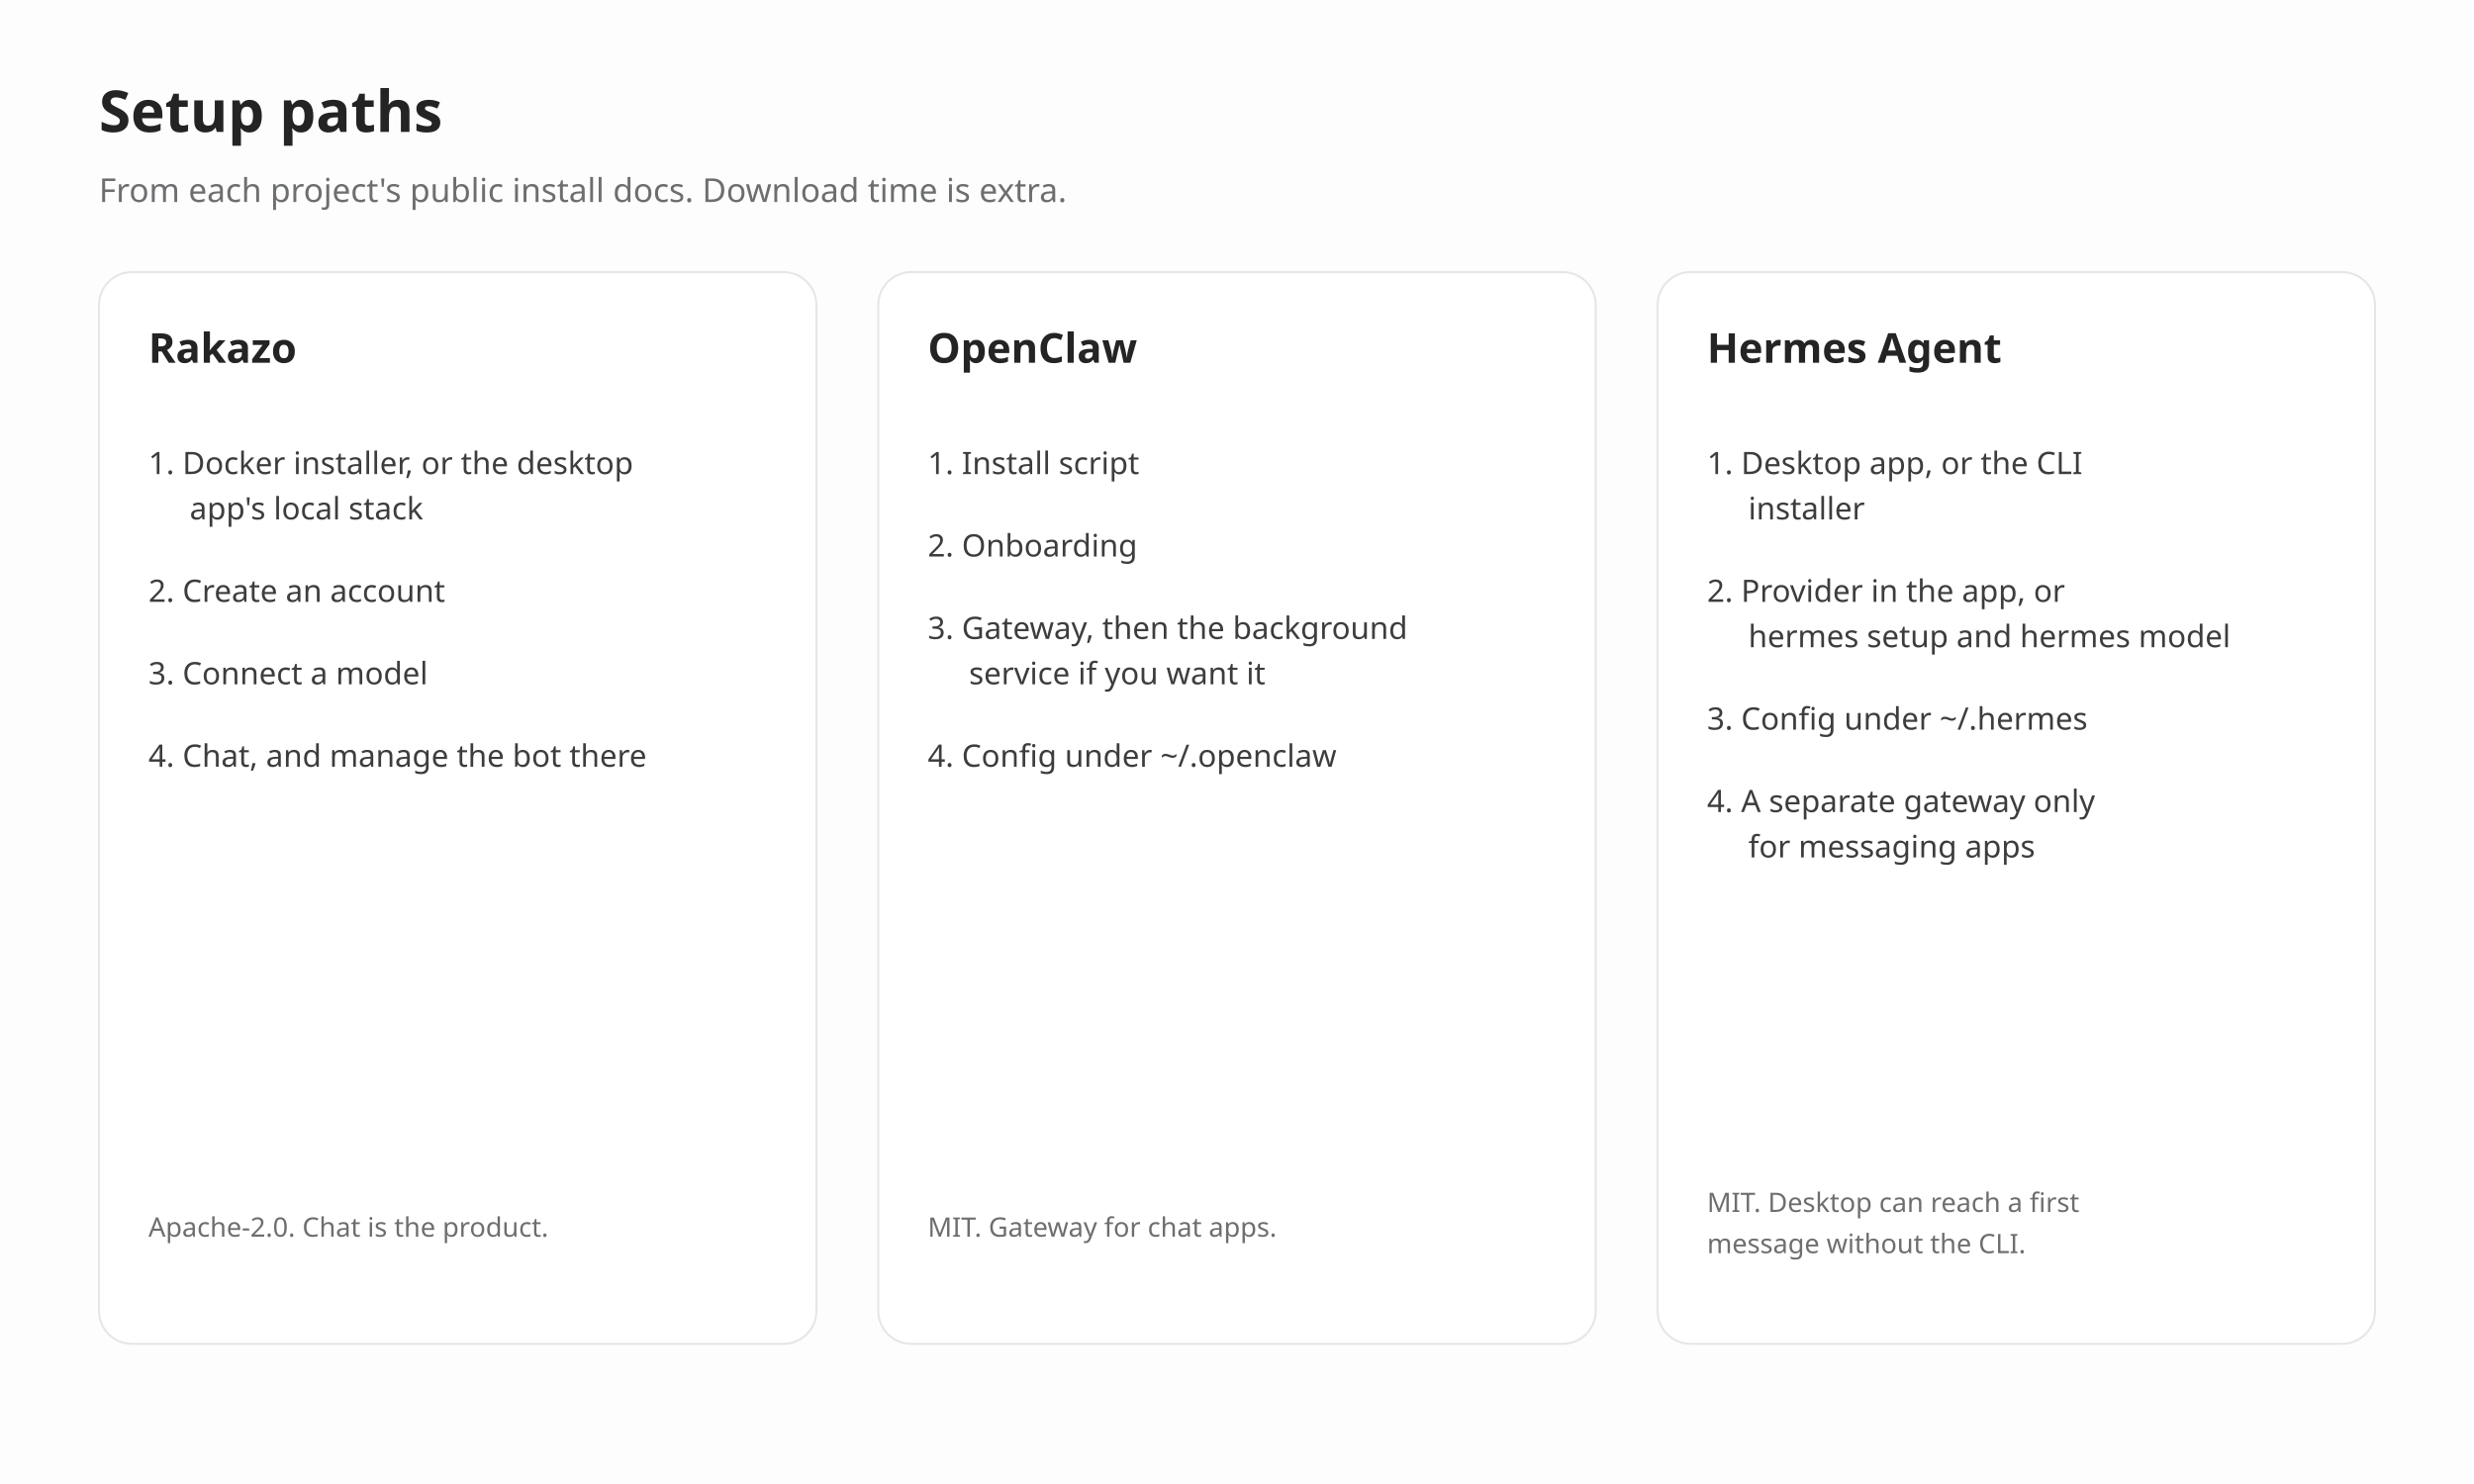
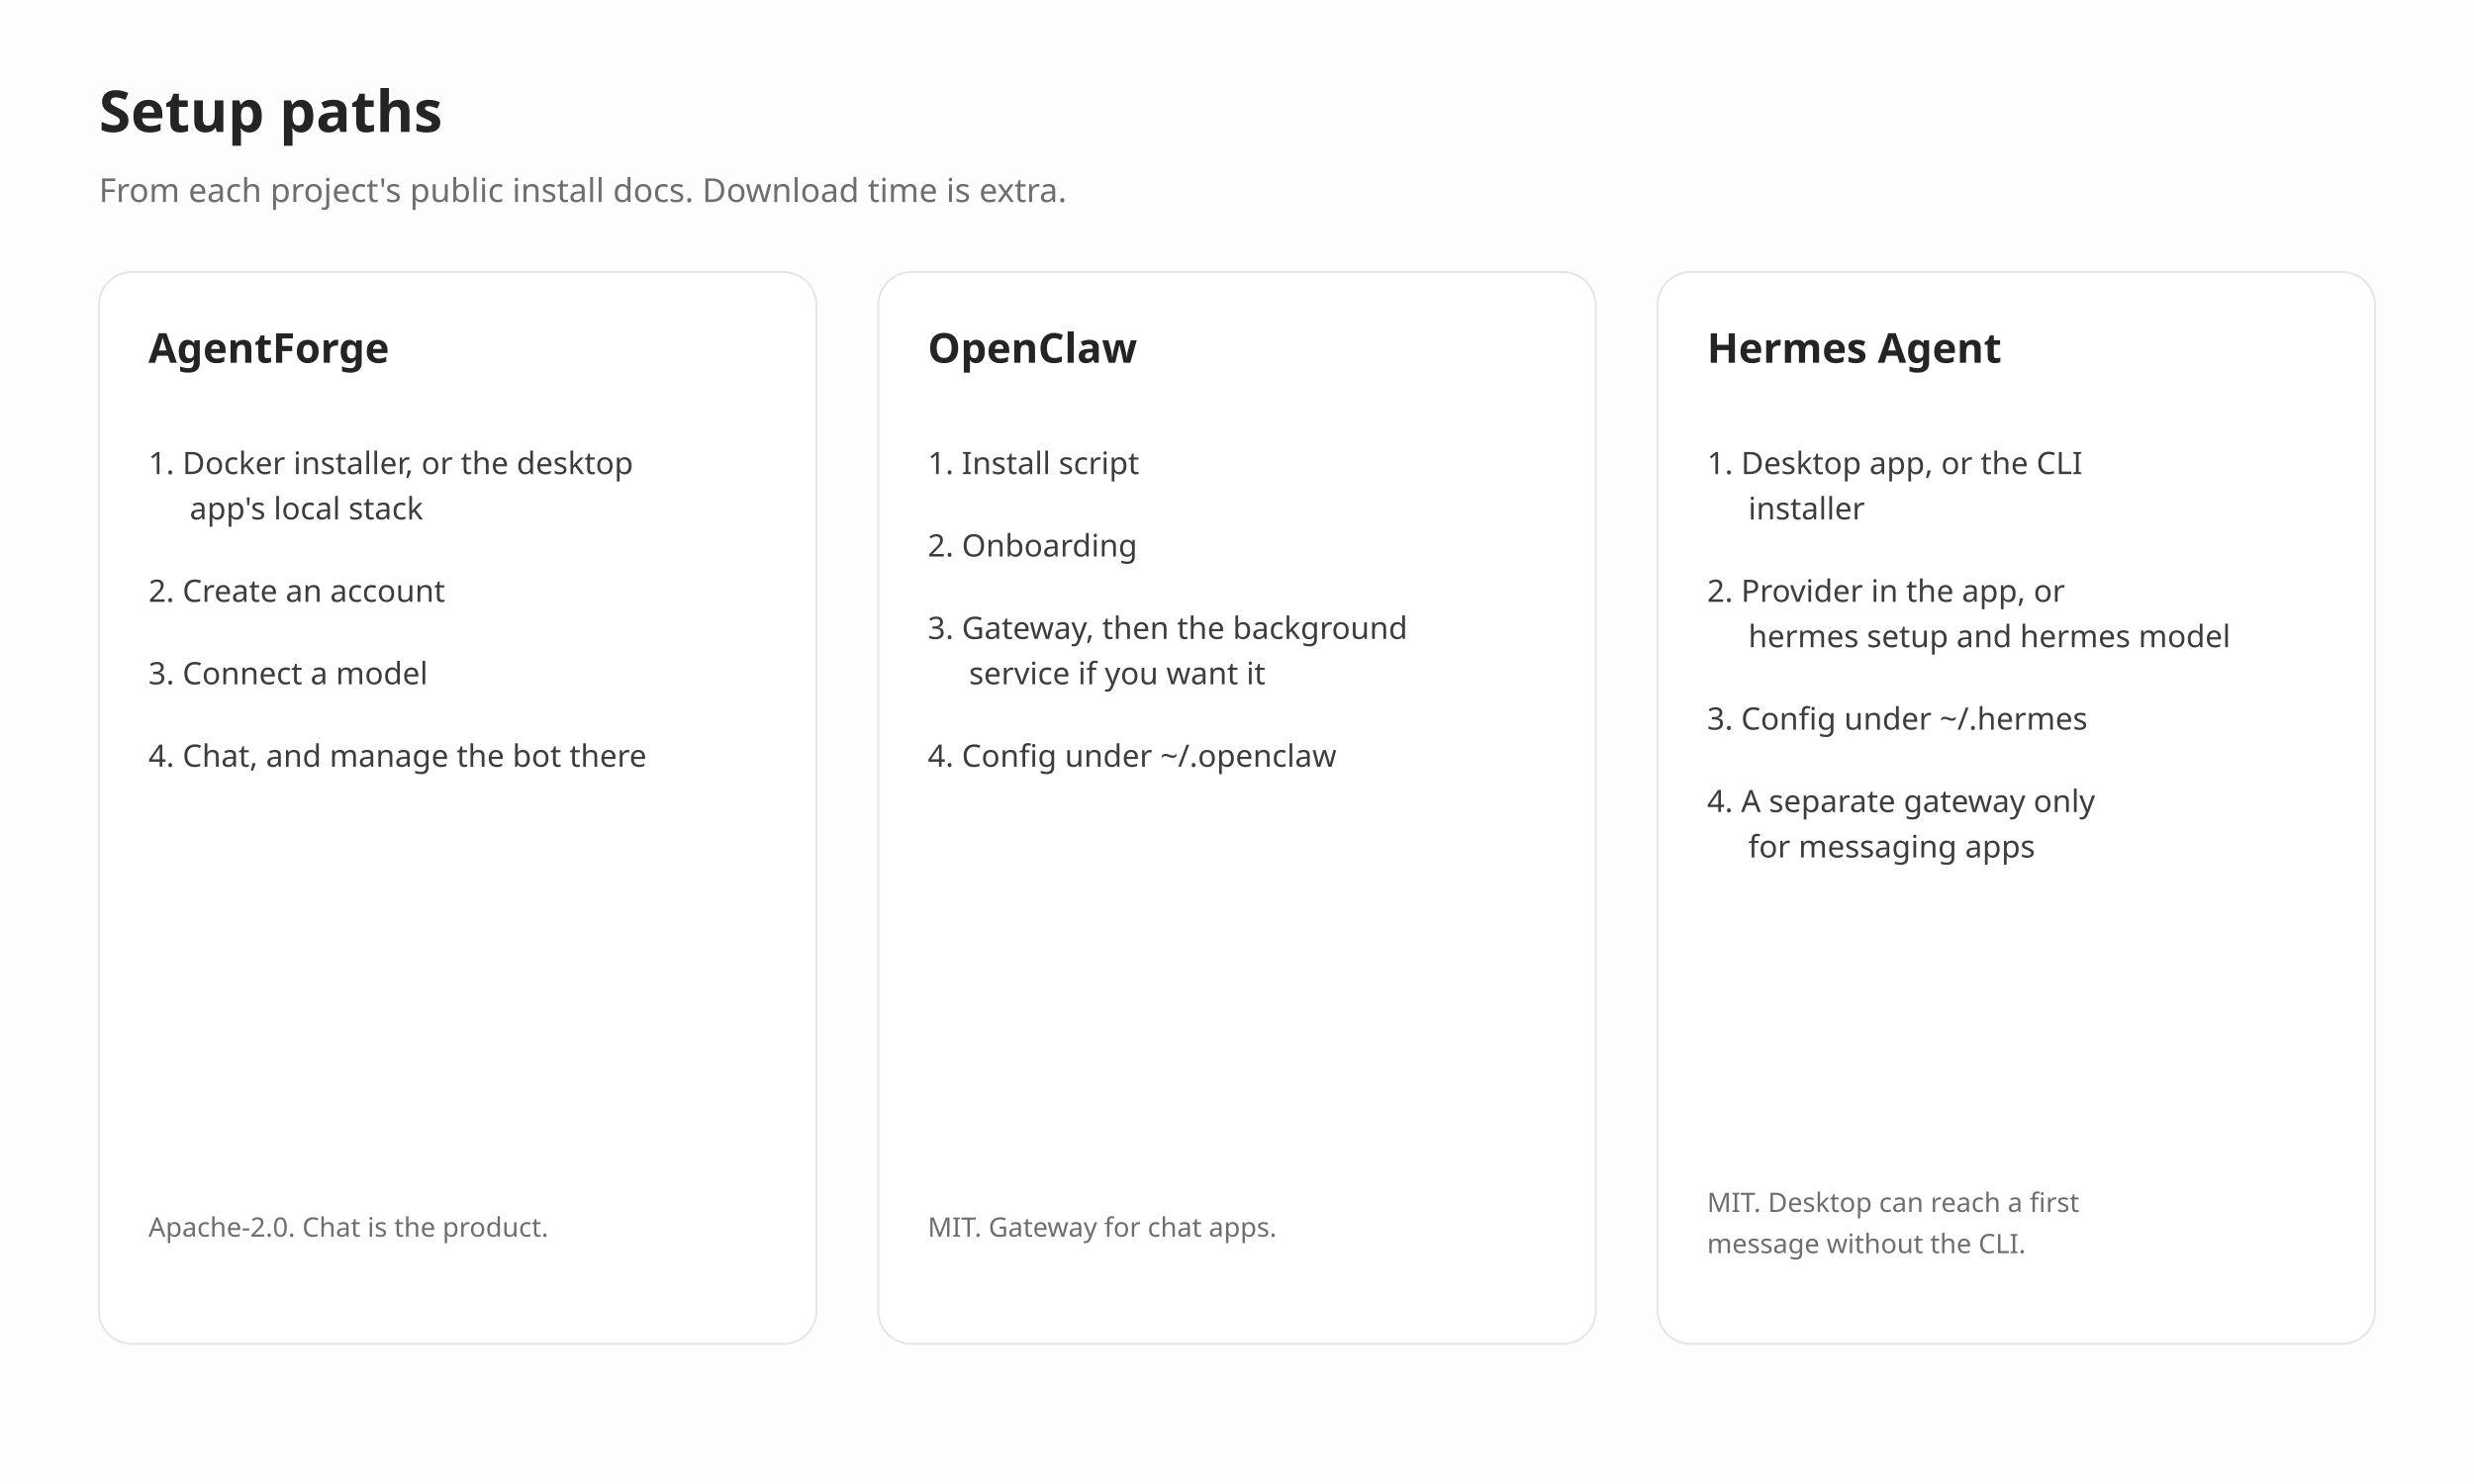
<svg xmlns="http://www.w3.org/2000/svg" width="1200" height="720" viewBox="0 0 1200 720" role="img" aria-labelledby="setupTitle setupDesc">
  <rect width="1200" height="720" fill="#fdfdfd" />
  <text x="48" y="64" fill="#242424" font-family="Geist, ui-sans-serif, system-ui, sans-serif" font-size="28" font-weight="600">Setup paths</text>
  <text x="48" y="98" fill="#6d6e70" font-family="Geist, ui-sans-serif, system-ui, sans-serif" font-size="16">From each project's public install docs. Download time is extra.</text>
  <g font-family="Geist, ui-sans-serif, system-ui, sans-serif">
    <rect x="48" y="132" width="348" height="520" rx="16" fill="#ffffff" stroke="#e6e6e6" />
    <rect x="426" y="132" width="348" height="520" rx="16" fill="#ffffff" stroke="#e6e6e6" />
    <rect x="804" y="132" width="348" height="520" rx="16" fill="#ffffff" stroke="#e6e6e6" />
-     <text x="72" y="176" fill="#242424" font-size="20" font-weight="600">Rakazo</text>
+     <text x="72" y="176" fill="#242424" font-size="20" font-weight="600">AgentForge</text>
    <text x="450" y="176" fill="#242424" font-size="20" font-weight="600">OpenClaw</text>
    <text x="828" y="176" fill="#242424" font-size="20" font-weight="600">Hermes Agent</text>
    <g fill="#3d3d3d" font-size="15">
      <text x="72" y="230">1. Docker installer, or the desktop</text>
      <text x="92" y="252">app's local stack</text>
      <text x="72" y="292">2. Create an account</text>
      <text x="72" y="332">3. Connect a model</text>
      <text x="72" y="372">4. Chat, and manage the bot there</text>
      <text x="450" y="230">1. Install script</text>
      <text x="450" y="270">2. Onboarding</text>
      <text x="450" y="310">3. Gateway, then the background</text>
      <text x="470" y="332">service if you want it</text>
      <text x="450" y="372">4. Config under ~/.openclaw</text>
      <text x="828" y="230">1. Desktop app, or the CLI</text>
      <text x="848" y="252">installer</text>
      <text x="828" y="292">2. Provider in the app, or</text>
      <text x="848" y="314">hermes setup and hermes model</text>
      <text x="828" y="354">3. Config under ~/.hermes</text>
      <text x="828" y="394">4. A separate gateway only</text>
      <text x="848" y="416">for messaging apps</text>
    </g>
    <text x="72" y="600" fill="#6d6e70" font-size="13">Apache-2.0. Chat is the product.</text>
    <text x="450" y="600" fill="#6d6e70" font-size="13">MIT. Gateway for chat apps.</text>
    <text x="828" y="588" fill="#6d6e70" font-size="13">MIT. Desktop can reach a first</text>
    <text x="828" y="608" fill="#6d6e70" font-size="13">message without the CLI.</text>
  </g>
</svg>
